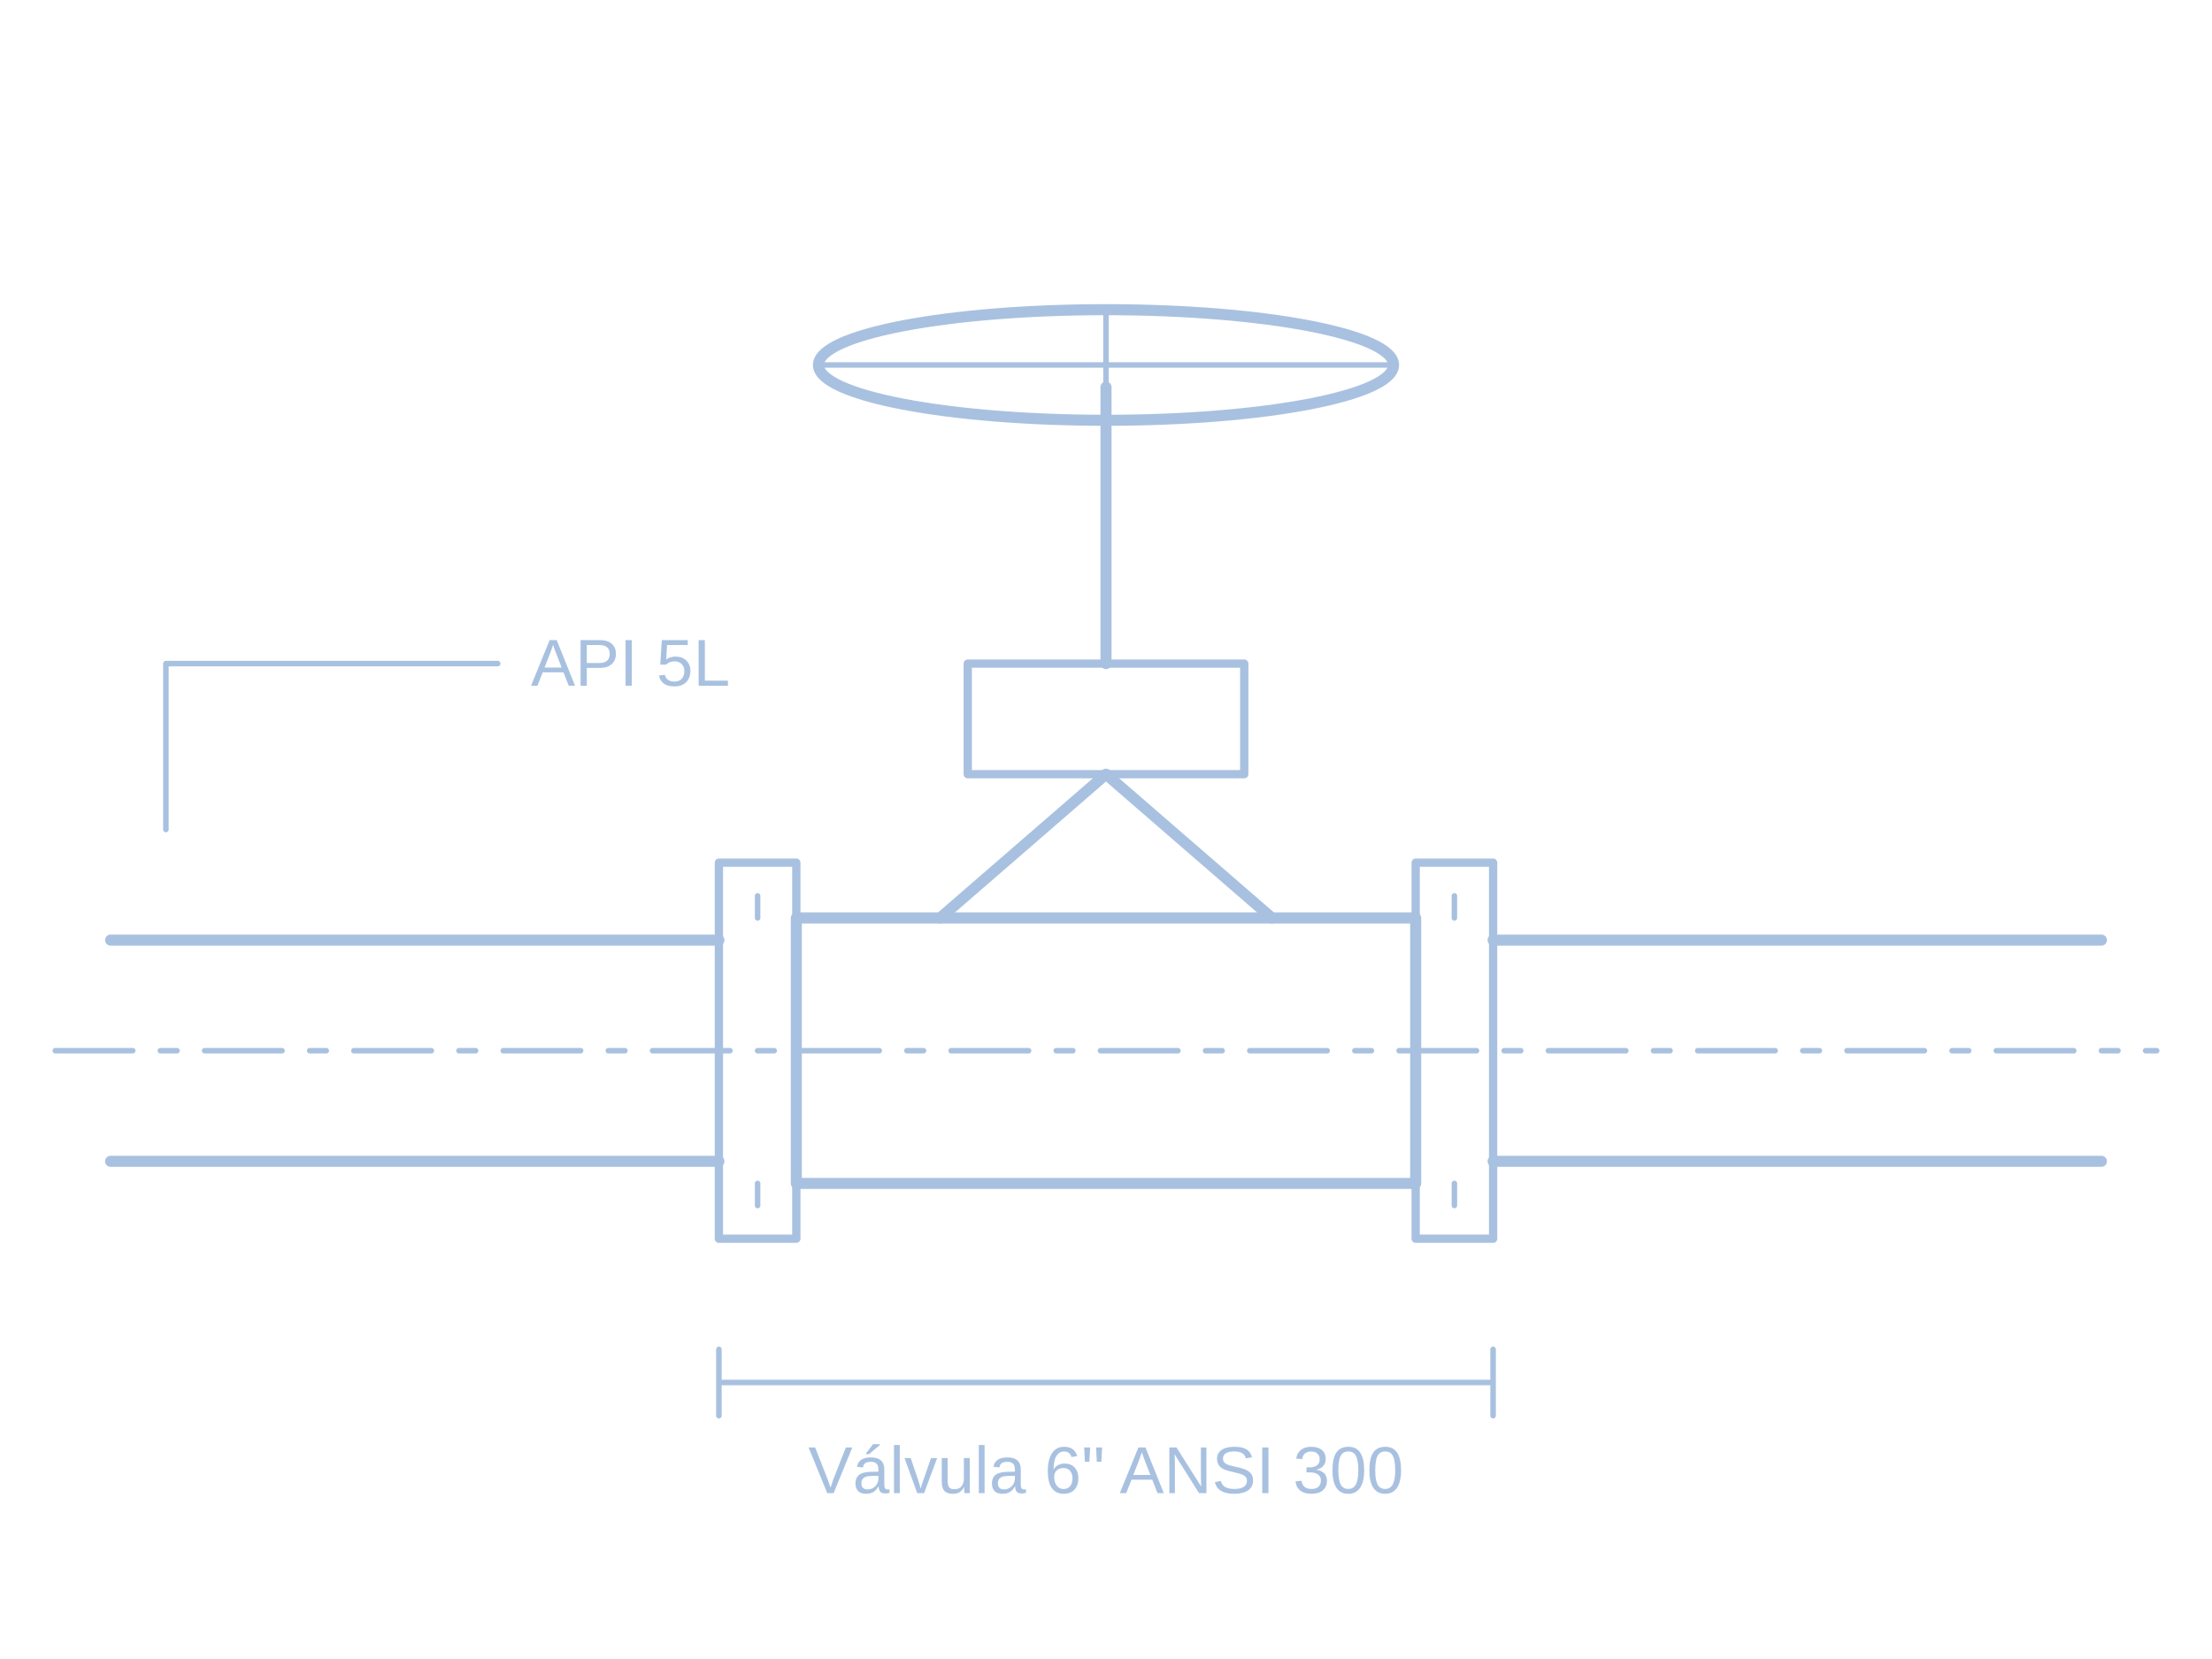
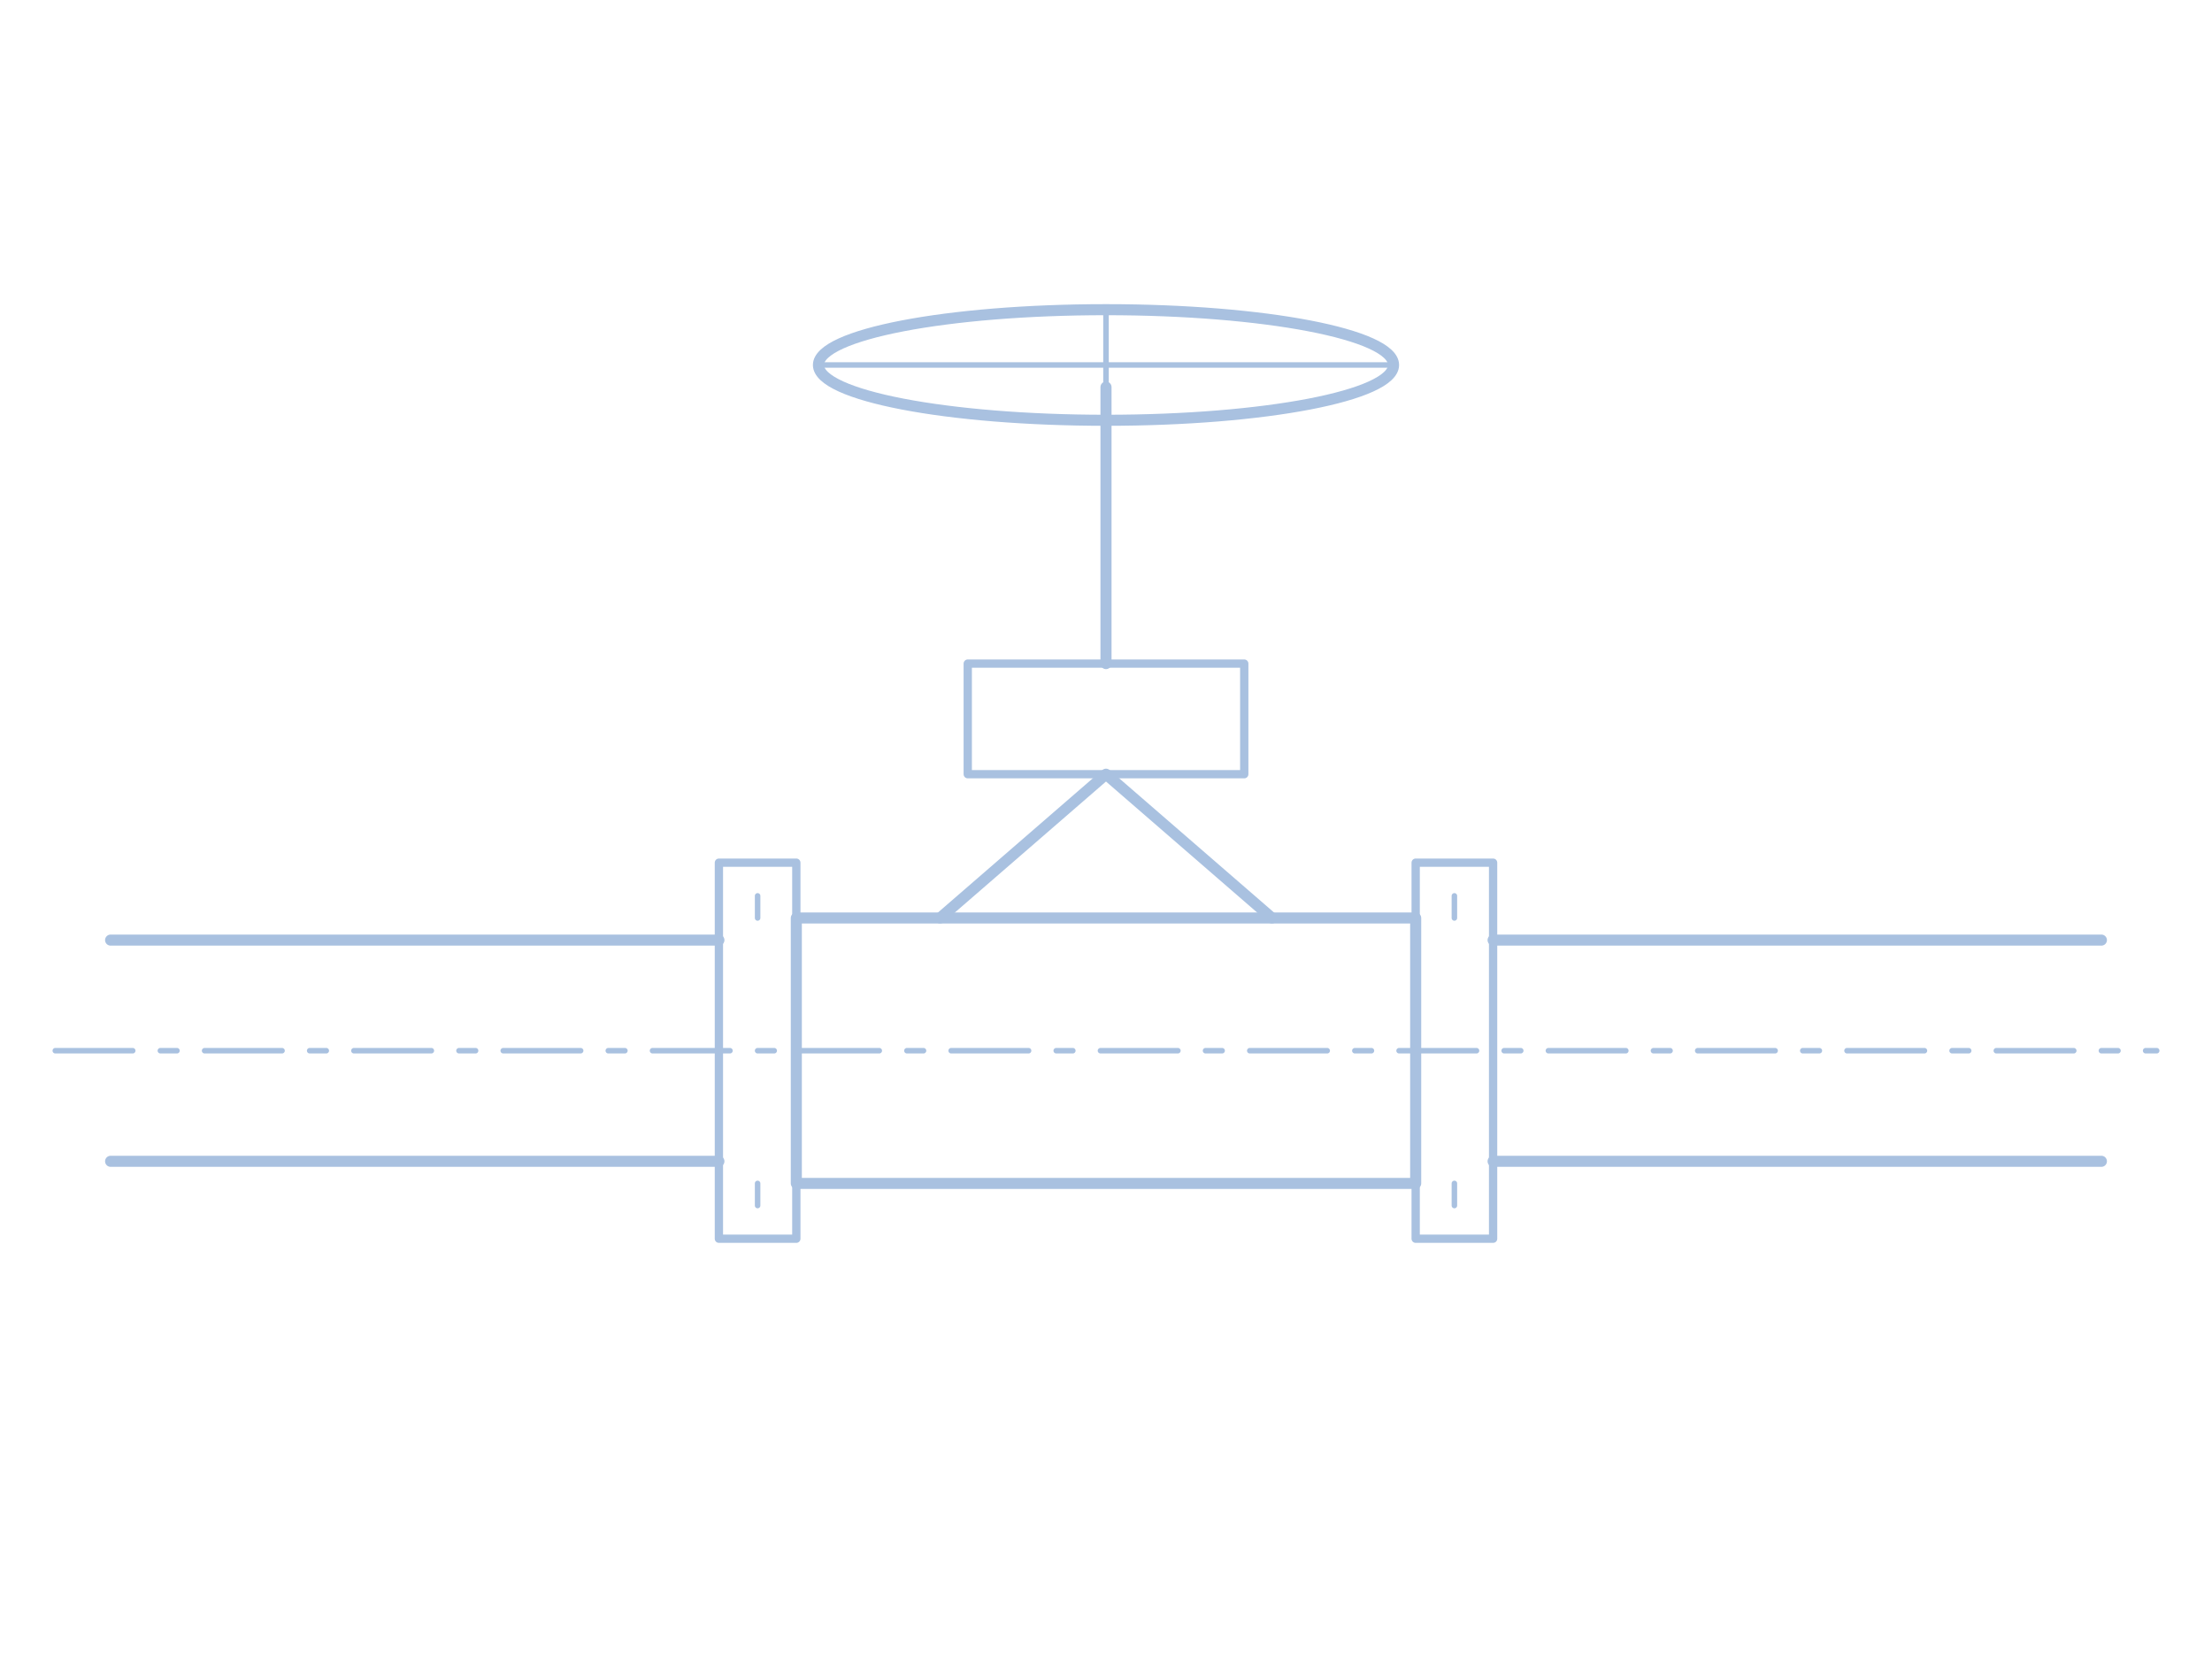
<svg xmlns="http://www.w3.org/2000/svg" viewBox="0 0 400 300" fill="none" stroke="#A9C1E0" stroke-width="2" stroke-linecap="round" stroke-linejoin="round">
  <path d="M20 170h110M20 210h110M270 170h110M270 210h110" />
  <rect x="130" y="156" width="14" height="68" stroke-width="1.5" />
  <rect x="256" y="156" width="14" height="68" stroke-width="1.5" />
  <path d="M137 162v4M137 214v4M263 162v4M263 214v4" stroke-width="1" />
  <path d="M144 166h112v48H144z" />
  <path d="M170 166l30-26 30 26" />
  <path d="M175 140h50v-20h-50z" stroke-width="1.5" />
  <path d="M200 120V70" stroke-width="2" />
  <ellipse cx="200" cy="66" rx="52" ry="10" />
  <path d="M148 66h104M200 56v20" stroke-width="1" />
  <path d="M10 190h380" stroke-width="1" stroke-dasharray="14 5 3 5" />
-   <path d="M130 250h140M130 244v12M270 244v12" stroke-width="1" />
-   <text x="200" y="270" fill="#A9C1E0" stroke="none" font-family="Arial, sans-serif" font-size="12" text-anchor="middle">Válvula 6" ANSI 300</text>
-   <path d="M30 150v-30h60" stroke-width="1" />
-   <text x="96" y="124" fill="#A9C1E0" stroke="none" font-family="Arial, sans-serif" font-size="12">API 5L</text>
</svg>
